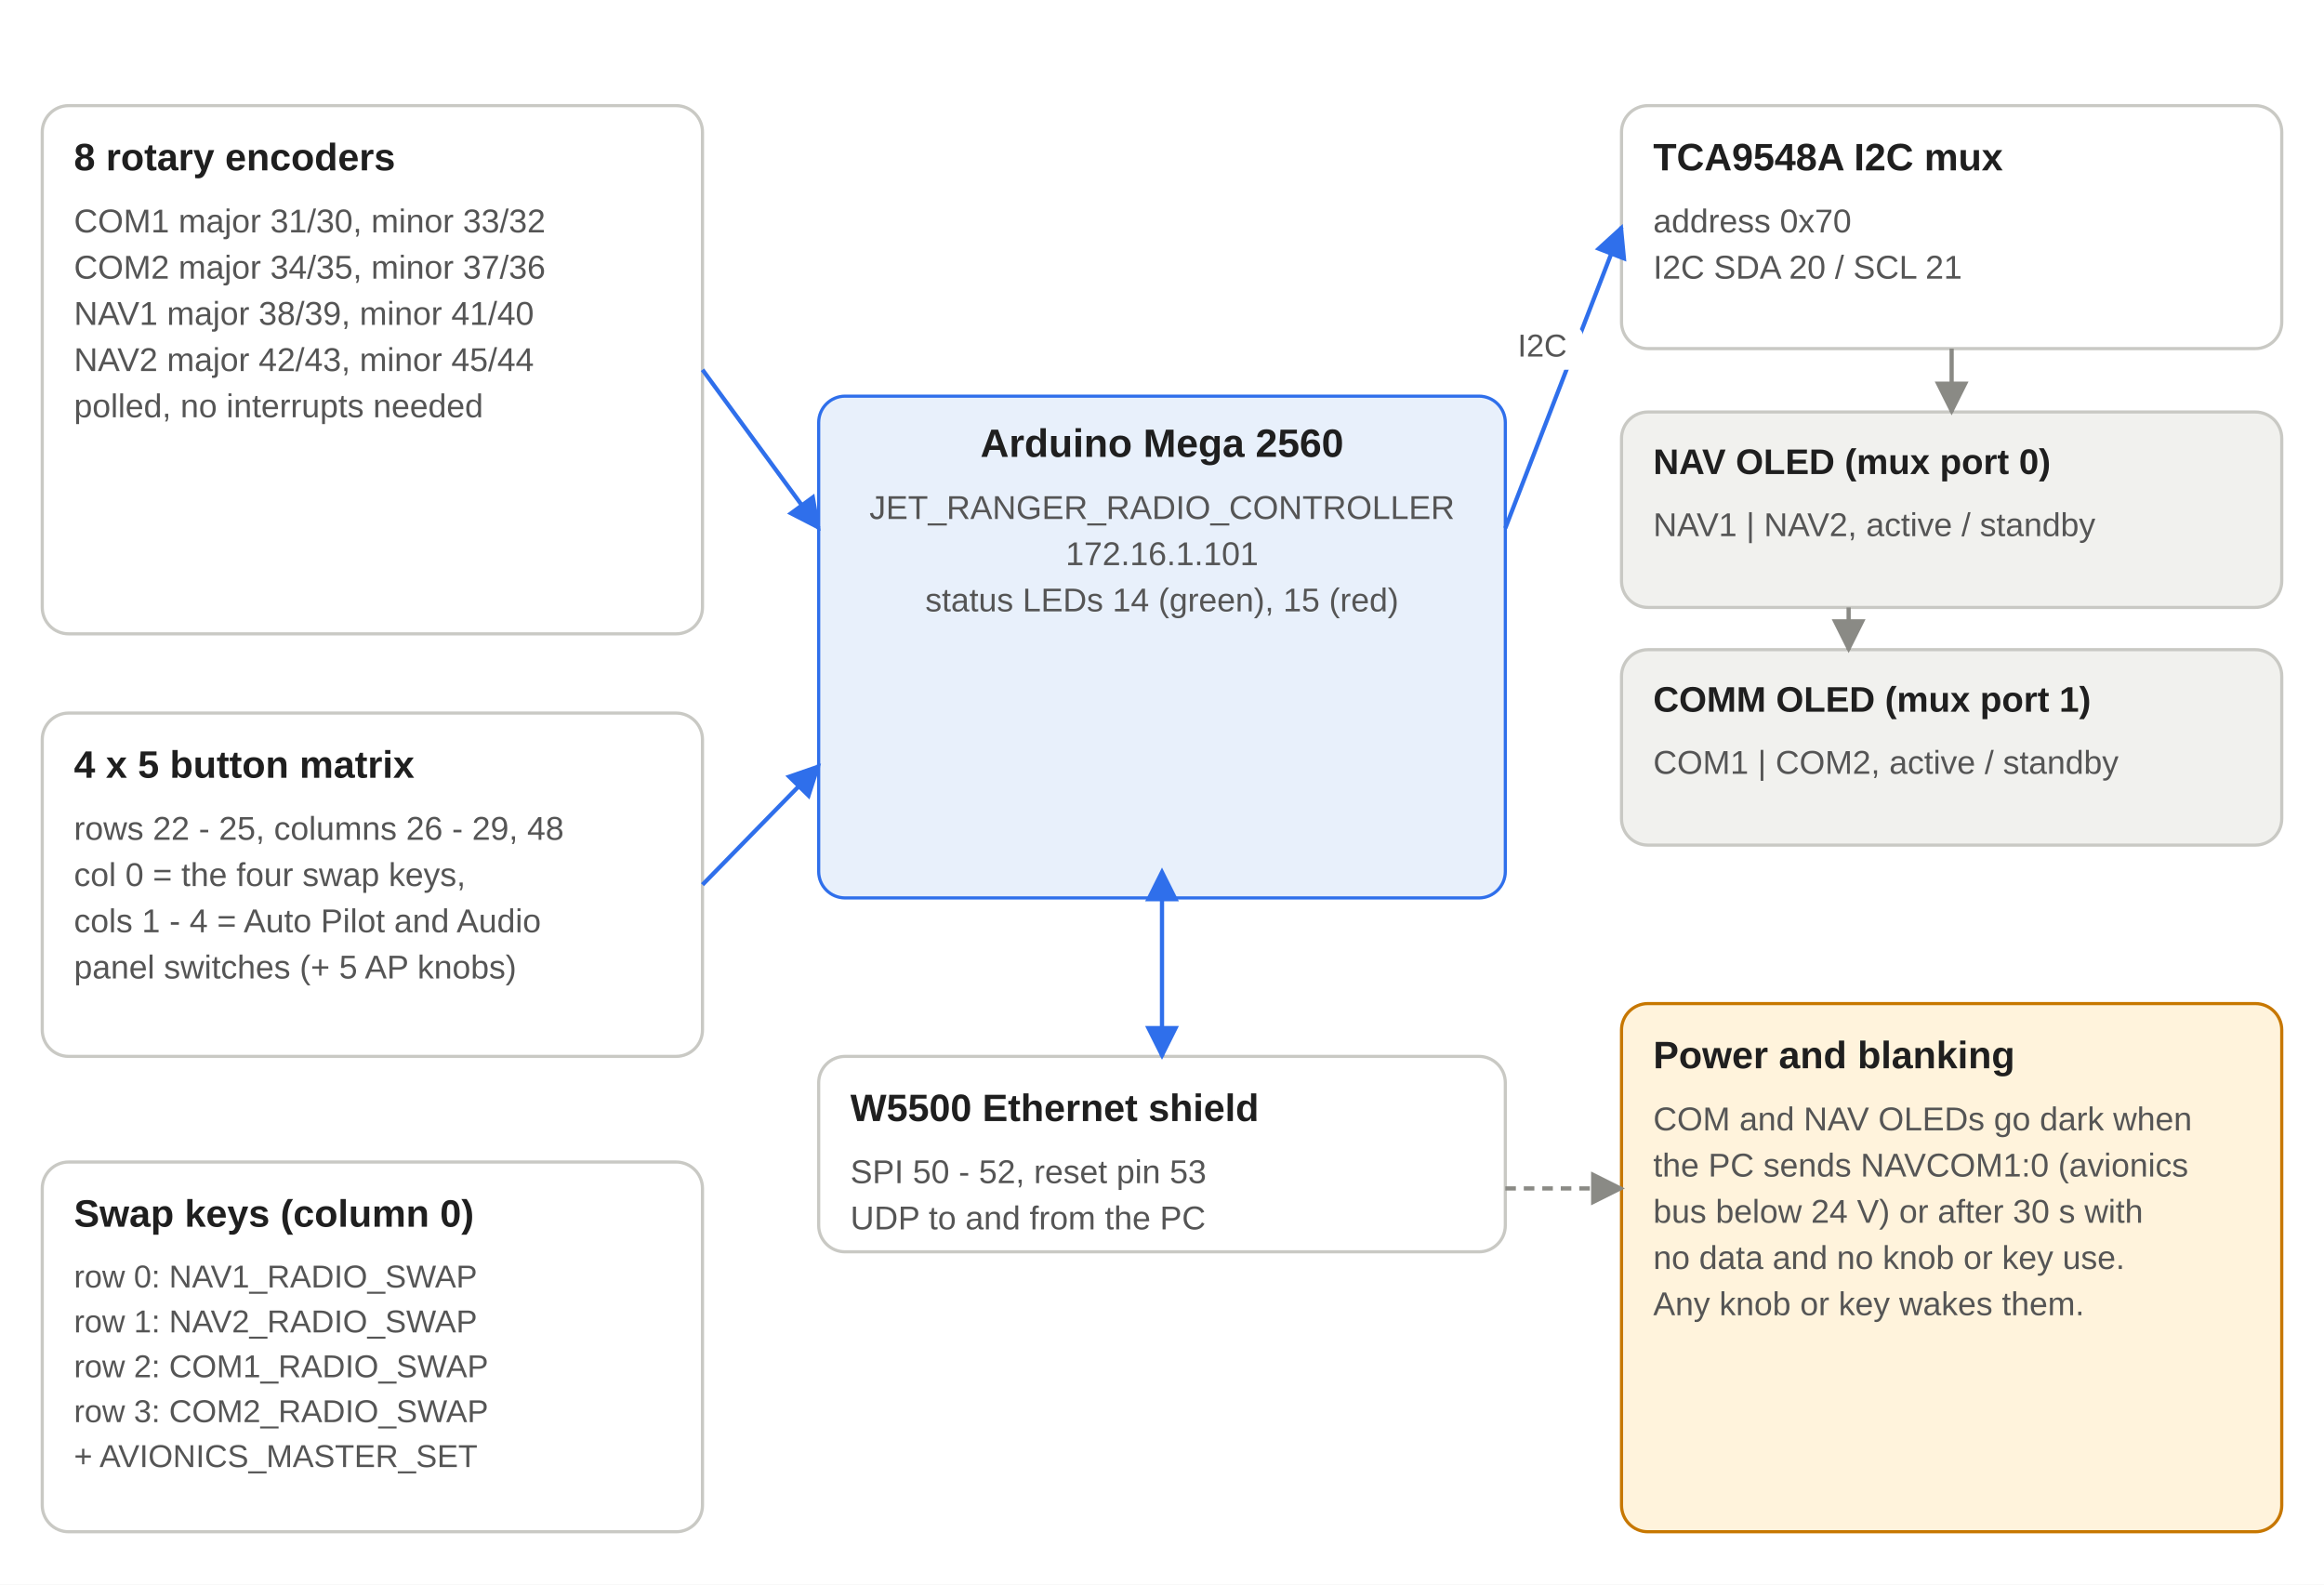
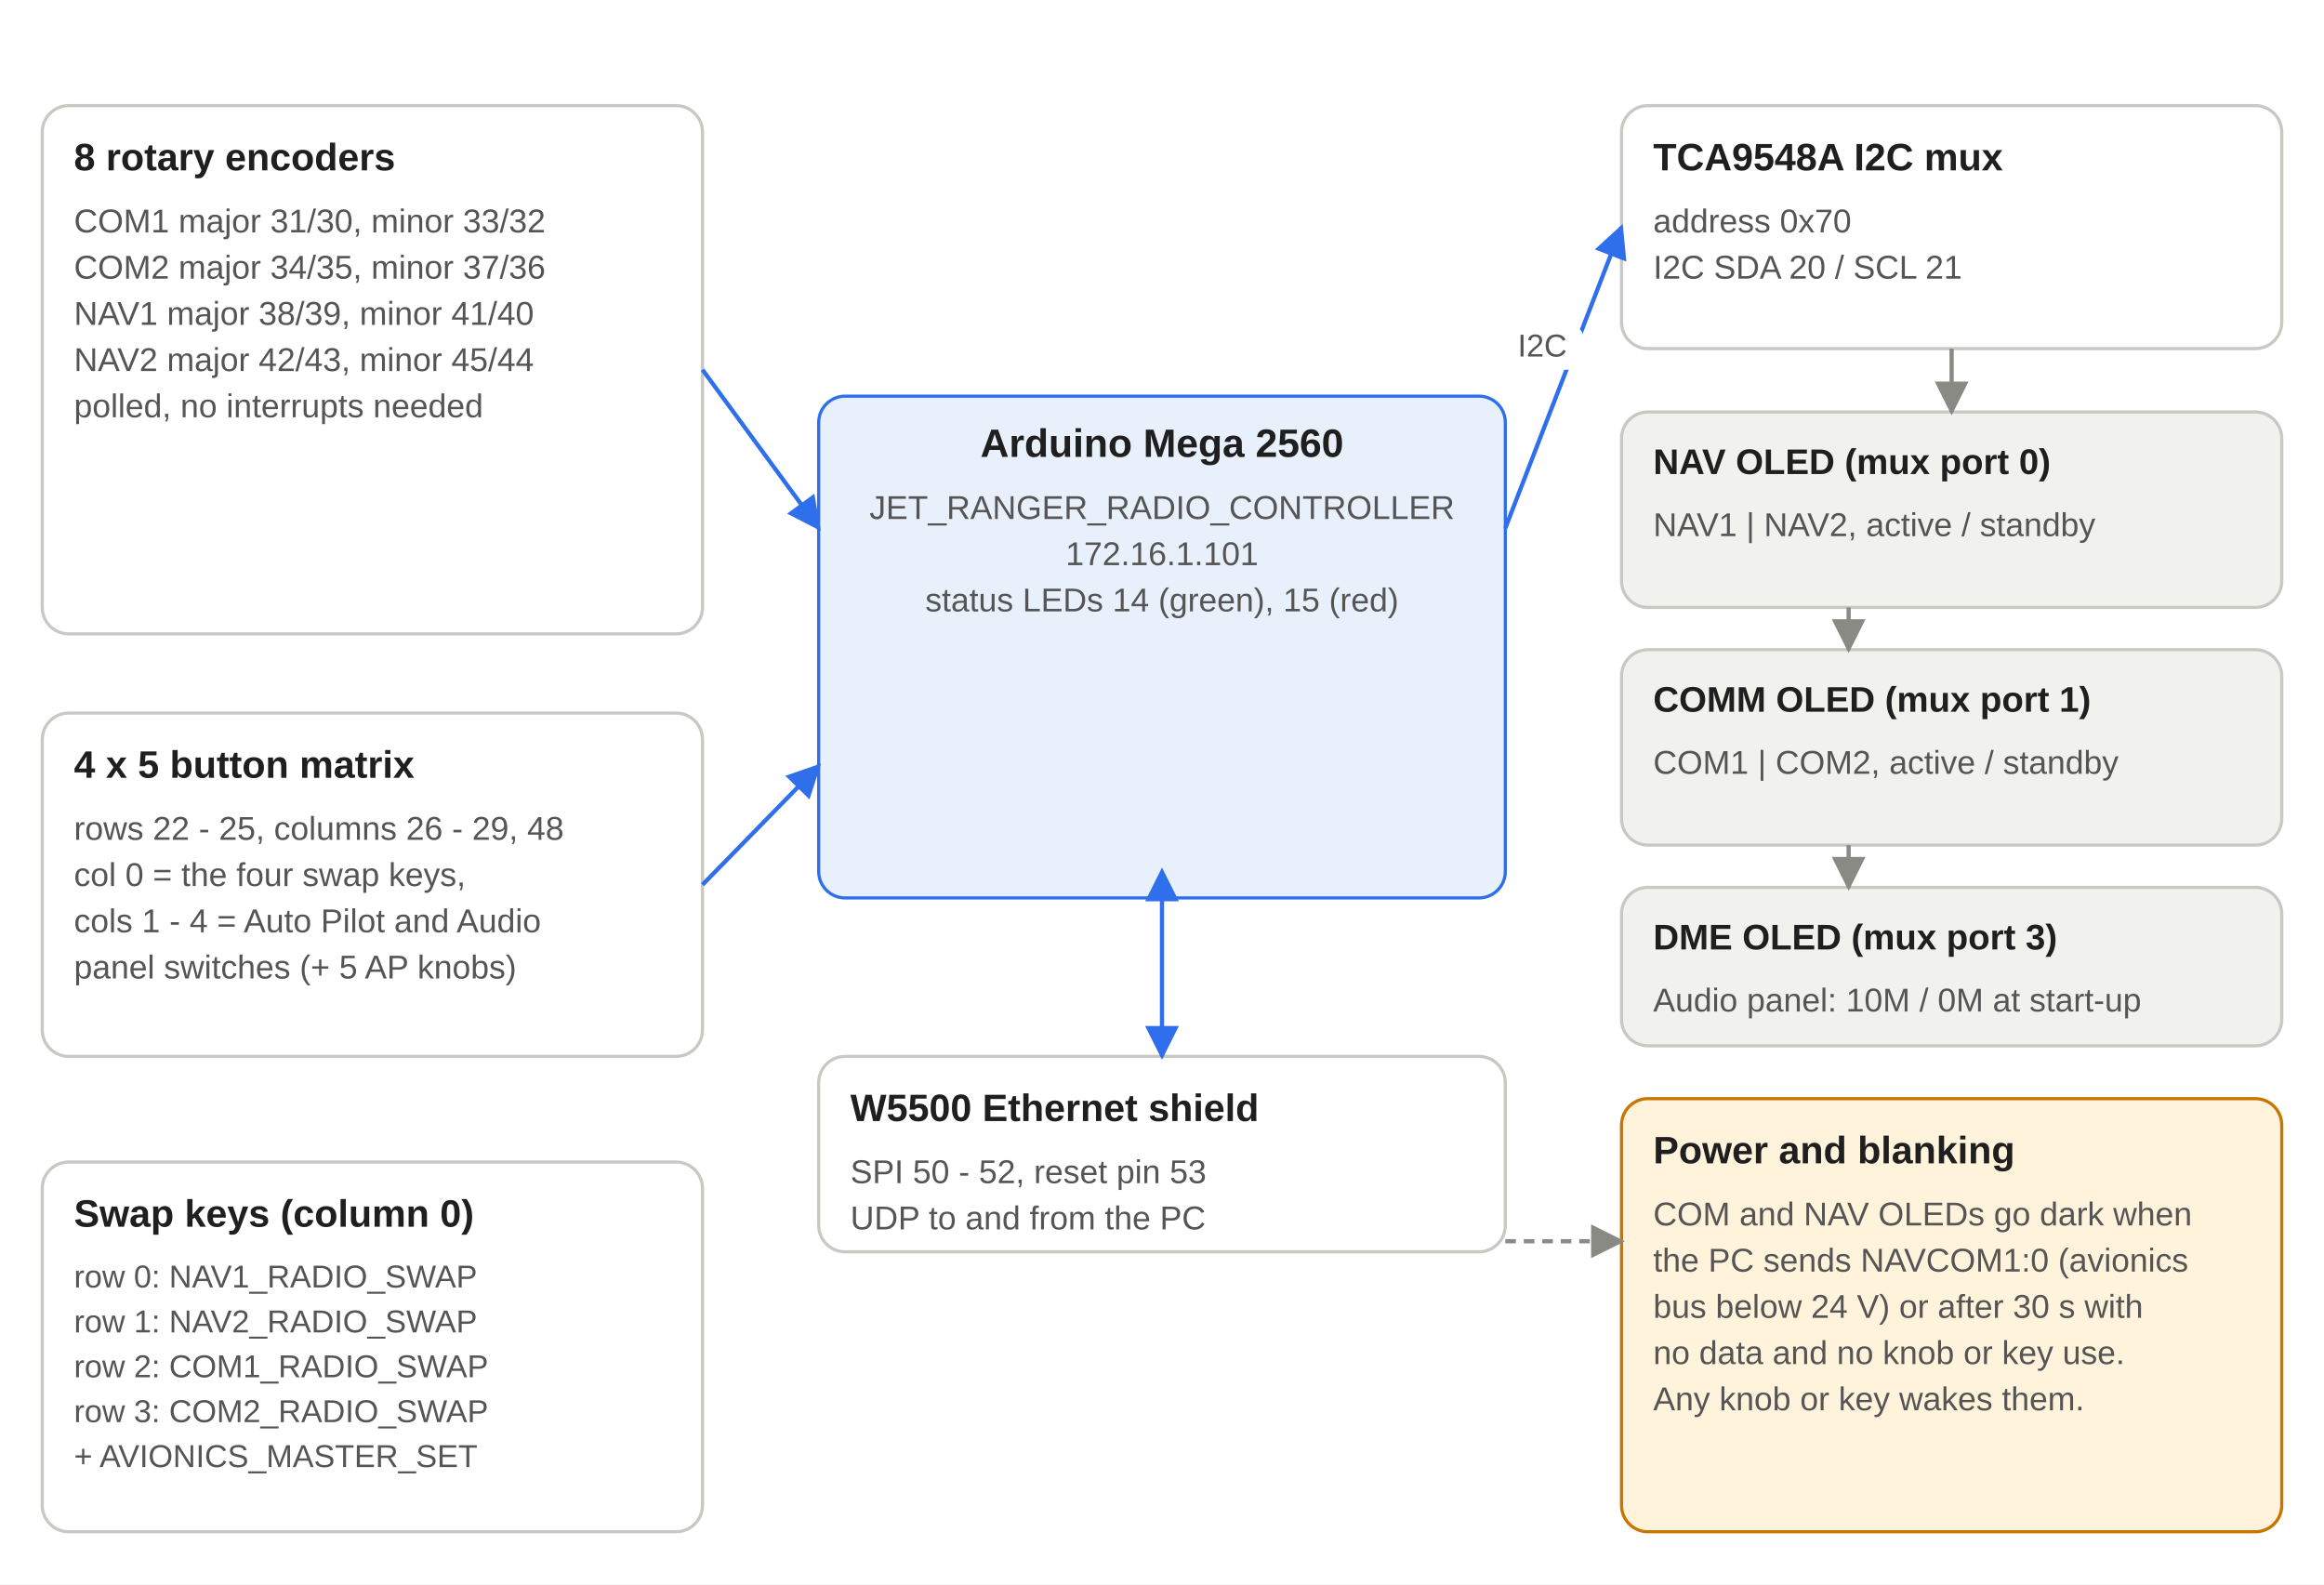
<svg xmlns="http://www.w3.org/2000/svg" width="880" height="600" viewBox="0 0 880 600">
  <rect width="880" height="600" fill="#FFFFFF" />
  <defs>
    <marker id="ah8A8A85" viewBox="0 0 10 10" refX="9" refY="5" markerWidth="8" markerHeight="8" orient="auto">
      <path d="M 0 0 L 10 5 L 0 10 z" fill="#8A8A85" />
    </marker>
    <marker id="ahs8A8A85" viewBox="0 0 10 10" refX="1" refY="5" markerWidth="8" markerHeight="8" orient="auto-start-reverse">
      <path d="M 0 0 L 10 5 L 0 10 z" fill="#8A8A85" />
    </marker>
    <marker id="ah2F6FEB" viewBox="0 0 10 10" refX="9" refY="5" markerWidth="8" markerHeight="8" orient="auto">
      <path d="M 0 0 L 10 5 L 0 10 z" fill="#2F6FEB" />
    </marker>
    <marker id="ahs2F6FEB" viewBox="0 0 10 10" refX="1" refY="5" markerWidth="8" markerHeight="8" orient="auto-start-reverse">
      <path d="M 0 0 L 10 5 L 0 10 z" fill="#2F6FEB" />
    </marker>
  </defs>
  <rect x="310.0" y="150.0" width="260.0" height="190.0" rx="10" ry="10" fill="#E8F0FB" stroke="#2F6FEB" stroke-width="1.2" />
  <text x="440.0" y="173.0" font-family="Liberation Sans, Arial, Helvetica, sans-serif" font-size="15" font-weight="700" fill="#1F1F1F" text-anchor="middle">Arduino Mega 2560</text>
  <text x="440.0" y="196.5" font-family="Liberation Sans, Arial, Helvetica, sans-serif" font-size="12.5" font-weight="400" fill="#555555" text-anchor="middle">JET_RANGER_RADIO_CONTROLLER</text>
  <text x="440.0" y="214.0" font-family="Liberation Sans, Arial, Helvetica, sans-serif" font-size="12.5" font-weight="400" fill="#555555" text-anchor="middle">172.16.1.101</text>
  <text x="440.0" y="231.5" font-family="Liberation Sans, Arial, Helvetica, sans-serif" font-size="12.5" font-weight="400" fill="#555555" text-anchor="middle">status LEDs 14 (green), 15 (red)</text>
  <rect x="16.0" y="40.0" width="250.0" height="200.0" rx="10" ry="10" fill="#FFFFFF" stroke="#C9C9C4" stroke-width="1.2" />
  <text x="28.0" y="64.5" font-family="Liberation Sans, Arial, Helvetica, sans-serif" font-size="14.5" font-weight="700" fill="#1F1F1F" text-anchor="start">8 rotary encoders</text>
  <text x="28.0" y="88.0" font-family="Liberation Sans, Arial, Helvetica, sans-serif" font-size="12.5" font-weight="400" fill="#555555" text-anchor="start">COM1 major 31/30, minor 33/32</text>
  <text x="28.0" y="105.5" font-family="Liberation Sans, Arial, Helvetica, sans-serif" font-size="12.5" font-weight="400" fill="#555555" text-anchor="start">COM2 major 34/35, minor 37/36</text>
  <text x="28.0" y="123.0" font-family="Liberation Sans, Arial, Helvetica, sans-serif" font-size="12.5" font-weight="400" fill="#555555" text-anchor="start">NAV1 major 38/39, minor 41/40</text>
  <text x="28.0" y="140.5" font-family="Liberation Sans, Arial, Helvetica, sans-serif" font-size="12.5" font-weight="400" fill="#555555" text-anchor="start">NAV2 major 42/43, minor 45/44</text>
  <text x="28.0" y="158.0" font-family="Liberation Sans, Arial, Helvetica, sans-serif" font-size="12.5" font-weight="400" fill="#555555" text-anchor="start">polled, no interrupts needed</text>
  <rect x="16.0" y="270.0" width="250.0" height="130.0" rx="10" ry="10" fill="#FFFFFF" stroke="#C9C9C4" stroke-width="1.2" />
  <text x="28.0" y="294.5" font-family="Liberation Sans, Arial, Helvetica, sans-serif" font-size="14.5" font-weight="700" fill="#1F1F1F" text-anchor="start">4 x 5 button matrix</text>
  <text x="28.0" y="318.0" font-family="Liberation Sans, Arial, Helvetica, sans-serif" font-size="12.5" font-weight="400" fill="#555555" text-anchor="start">rows 22 - 25, columns 26 - 29, 48</text>
  <text x="28.0" y="335.5" font-family="Liberation Sans, Arial, Helvetica, sans-serif" font-size="12.5" font-weight="400" fill="#555555" text-anchor="start">col 0 = the four swap keys,</text>
  <text x="28.0" y="353.0" font-family="Liberation Sans, Arial, Helvetica, sans-serif" font-size="12.5" font-weight="400" fill="#555555" text-anchor="start">cols 1 - 4 = Auto Pilot and Audio</text>
  <text x="28.0" y="370.5" font-family="Liberation Sans, Arial, Helvetica, sans-serif" font-size="12.5" font-weight="400" fill="#555555" text-anchor="start">panel switches (+ 5 AP knobs)</text>
  <path d="M 266.0 140.0 L 310.0 200.0" fill="none" stroke="#2F6FEB" stroke-width="1.6" marker-end="url(#ah2F6FEB)" />
  <path d="M 266.0 335.0 L 310.0 290.0" fill="none" stroke="#2F6FEB" stroke-width="1.6" marker-end="url(#ah2F6FEB)" />
  <rect x="614.0" y="40.0" width="250.0" height="92.0" rx="10" ry="10" fill="#FFFFFF" stroke="#C9C9C4" stroke-width="1.2" />
  <text x="626.0" y="64.5" font-family="Liberation Sans, Arial, Helvetica, sans-serif" font-size="14.5" font-weight="700" fill="#1F1F1F" text-anchor="start">TCA9548A I2C mux</text>
  <text x="626.0" y="88.0" font-family="Liberation Sans, Arial, Helvetica, sans-serif" font-size="12.5" font-weight="400" fill="#555555" text-anchor="start">address 0x70</text>
  <text x="626.0" y="105.5" font-family="Liberation Sans, Arial, Helvetica, sans-serif" font-size="12.5" font-weight="400" fill="#555555" text-anchor="start">I2C SDA 20 / SCL 21</text>
  <rect x="614.0" y="156.0" width="250.0" height="74.0" rx="10" ry="10" fill="#F1F1EE" stroke="#C9C9C4" stroke-width="1.2" />
  <text x="626.0" y="179.5" font-family="Liberation Sans, Arial, Helvetica, sans-serif" font-size="13.5" font-weight="700" fill="#1F1F1F" text-anchor="start">NAV OLED  (mux port 0)</text>
  <text x="626.0" y="203.0" font-family="Liberation Sans, Arial, Helvetica, sans-serif" font-size="12.5" font-weight="400" fill="#555555" text-anchor="start">NAV1 | NAV2, active / standby</text>
  <rect x="614.0" y="246.0" width="250.0" height="74.0" rx="10" ry="10" fill="#F1F1EE" stroke="#C9C9C4" stroke-width="1.2" />
  <text x="626.0" y="269.5" font-family="Liberation Sans, Arial, Helvetica, sans-serif" font-size="13.5" font-weight="700" fill="#1F1F1F" text-anchor="start">COMM OLED  (mux port 1)</text>
  <text x="626.0" y="293.0" font-family="Liberation Sans, Arial, Helvetica, sans-serif" font-size="12.5" font-weight="400" fill="#555555" text-anchor="start">COM1 | COM2, active / standby</text>
  <path d="M 570.0 200.0 L 614.0 86.0" fill="none" stroke="#2F6FEB" stroke-width="1.6" marker-end="url(#ah2F6FEB)" />
  <rect x="568.6" y="124.0" width="30.7" height="16.0" rx="3" ry="3" fill="#FFFFFF" stroke="#FFFFFF" stroke-width="0" />
  <text x="584.0" y="135.0" font-family="Liberation Sans, Arial, Helvetica, sans-serif" font-size="12" font-weight="400" fill="#555555" text-anchor="middle">I2C</text>
  <path d="M 739.0 132.0 L 739.0 156.0" fill="none" stroke="#8A8A85" stroke-width="1.6" marker-end="url(#ah8A8A85)" />
  <path d="M 700.0 230.0 L 700.0 246.0" fill="none" stroke="#8A8A85" stroke-width="1.6" marker-end="url(#ah8A8A85)" />
+   <rect x="614.0" y="336.0" width="250.0" height="60.0" rx="10" ry="10" fill="#F1F1EE" stroke="#C9C9C4" stroke-width="1.2" />
+   <text x="626.0" y="359.5" font-family="Liberation Sans, Arial, Helvetica, sans-serif" font-size="13.5" font-weight="700" fill="#1F1F1F" text-anchor="start">DME OLED  (mux port 3)</text>
+   <text x="626.0" y="383.0" font-family="Liberation Sans, Arial, Helvetica, sans-serif" font-size="12.5" font-weight="400" fill="#555555" text-anchor="start">Audio panel: 10M / 0M at start-up</text>
+   <path d="M 700.0 320.0 L 700.0 336.0" fill="none" stroke="#8A8A85" stroke-width="1.6" marker-end="url(#ah8A8A85)" />
  <rect x="310.0" y="400.0" width="260.0" height="74.0" rx="10" ry="10" fill="#FFFFFF" stroke="#C9C9C4" stroke-width="1.2" />
  <text x="322.0" y="424.5" font-family="Liberation Sans, Arial, Helvetica, sans-serif" font-size="14.5" font-weight="700" fill="#1F1F1F" text-anchor="start">W5500 Ethernet shield</text>
  <text x="322.0" y="448.0" font-family="Liberation Sans, Arial, Helvetica, sans-serif" font-size="12.5" font-weight="400" fill="#555555" text-anchor="start">SPI 50 - 52, reset pin 53</text>
  <text x="322.0" y="465.5" font-family="Liberation Sans, Arial, Helvetica, sans-serif" font-size="12.5" font-weight="400" fill="#555555" text-anchor="start">UDP to and from the PC</text>
  <path d="M 440.0 340.0 L 440.0 400.0" fill="none" stroke="#2F6FEB" stroke-width="1.6" marker-end="url(#ah2F6FEB)" marker-start="url(#ahs2F6FEB)" />
  <rect x="16.0" y="440.0" width="250.0" height="140.0" rx="10" ry="10" fill="#FFFFFF" stroke="#C9C9C4" stroke-width="1.2" />
  <text x="28.0" y="464.5" font-family="Liberation Sans, Arial, Helvetica, sans-serif" font-size="14.5" font-weight="700" fill="#1F1F1F" text-anchor="start">Swap keys (column 0)</text>
  <text x="28.0" y="487.5" font-family="Liberation Sans, Arial, Helvetica, sans-serif" font-size="12" font-weight="400" fill="#555555" text-anchor="start">row 0: NAV1_RADIO_SWAP</text>
  <text x="28.0" y="504.5" font-family="Liberation Sans, Arial, Helvetica, sans-serif" font-size="12" font-weight="400" fill="#555555" text-anchor="start">row 1: NAV2_RADIO_SWAP</text>
  <text x="28.0" y="521.5" font-family="Liberation Sans, Arial, Helvetica, sans-serif" font-size="12" font-weight="400" fill="#555555" text-anchor="start">row 2: COM1_RADIO_SWAP</text>
  <text x="28.0" y="538.5" font-family="Liberation Sans, Arial, Helvetica, sans-serif" font-size="12" font-weight="400" fill="#555555" text-anchor="start">row 3: COM2_RADIO_SWAP</text>
  <text x="28.0" y="555.5" font-family="Liberation Sans, Arial, Helvetica, sans-serif" font-size="12" font-weight="400" fill="#555555" text-anchor="start">        + AVIONICS_MASTER_SET</text>
-   <rect x="614.0" y="380.0" width="250.0" height="200.0" rx="10" ry="10" fill="#FFF3DC" stroke="#C77700" stroke-width="1.2" />
-   <text x="626.0" y="404.5" font-family="Liberation Sans, Arial, Helvetica, sans-serif" font-size="14.5" font-weight="700" fill="#1F1F1F" text-anchor="start">Power and blanking</text>
-   <text x="626.0" y="428.0" font-family="Liberation Sans, Arial, Helvetica, sans-serif" font-size="12.5" font-weight="400" fill="#555555" text-anchor="start">COM and NAV OLEDs go dark when</text>
-   <text x="626.0" y="445.5" font-family="Liberation Sans, Arial, Helvetica, sans-serif" font-size="12.5" font-weight="400" fill="#555555" text-anchor="start">the PC sends NAVCOM1:0 (avionics</text>
-   <text x="626.0" y="463.0" font-family="Liberation Sans, Arial, Helvetica, sans-serif" font-size="12.5" font-weight="400" fill="#555555" text-anchor="start">bus below 24 V) or after 30 s with</text>
-   <text x="626.0" y="480.5" font-family="Liberation Sans, Arial, Helvetica, sans-serif" font-size="12.5" font-weight="400" fill="#555555" text-anchor="start">no data and no knob or key use.</text>
-   <text x="626.0" y="498.0" font-family="Liberation Sans, Arial, Helvetica, sans-serif" font-size="12.5" font-weight="400" fill="#555555" text-anchor="start">Any knob or key wakes them.</text>
-   <path d="M 570.0 450.0 L 614.0 450.0" fill="none" stroke="#8A8A85" stroke-width="1.6" stroke-dasharray="4 3" marker-end="url(#ah8A8A85)" />
+   <rect x="614.0" y="416.0" width="250.0" height="164.0" rx="10" ry="10" fill="#FFF3DC" stroke="#C77700" stroke-width="1.2" />
+   <text x="626.0" y="440.5" font-family="Liberation Sans, Arial, Helvetica, sans-serif" font-size="14.5" font-weight="700" fill="#1F1F1F" text-anchor="start">Power and blanking</text>
+   <text x="626.0" y="464.0" font-family="Liberation Sans, Arial, Helvetica, sans-serif" font-size="12.5" font-weight="400" fill="#555555" text-anchor="start">COM and NAV OLEDs go dark when</text>
+   <text x="626.0" y="481.5" font-family="Liberation Sans, Arial, Helvetica, sans-serif" font-size="12.5" font-weight="400" fill="#555555" text-anchor="start">the PC sends NAVCOM1:0 (avionics</text>
+   <text x="626.0" y="499.0" font-family="Liberation Sans, Arial, Helvetica, sans-serif" font-size="12.5" font-weight="400" fill="#555555" text-anchor="start">bus below 24 V) or after 30 s with</text>
+   <text x="626.0" y="516.5" font-family="Liberation Sans, Arial, Helvetica, sans-serif" font-size="12.5" font-weight="400" fill="#555555" text-anchor="start">no data and no knob or key use.</text>
+   <text x="626.0" y="534.0" font-family="Liberation Sans, Arial, Helvetica, sans-serif" font-size="12.5" font-weight="400" fill="#555555" text-anchor="start">Any knob or key wakes them.</text>
+   <path d="M 570.0 470.0 L 614.0 470.0" fill="none" stroke="#8A8A85" stroke-width="1.6" stroke-dasharray="4 3" marker-end="url(#ah8A8A85)" />
</svg>
